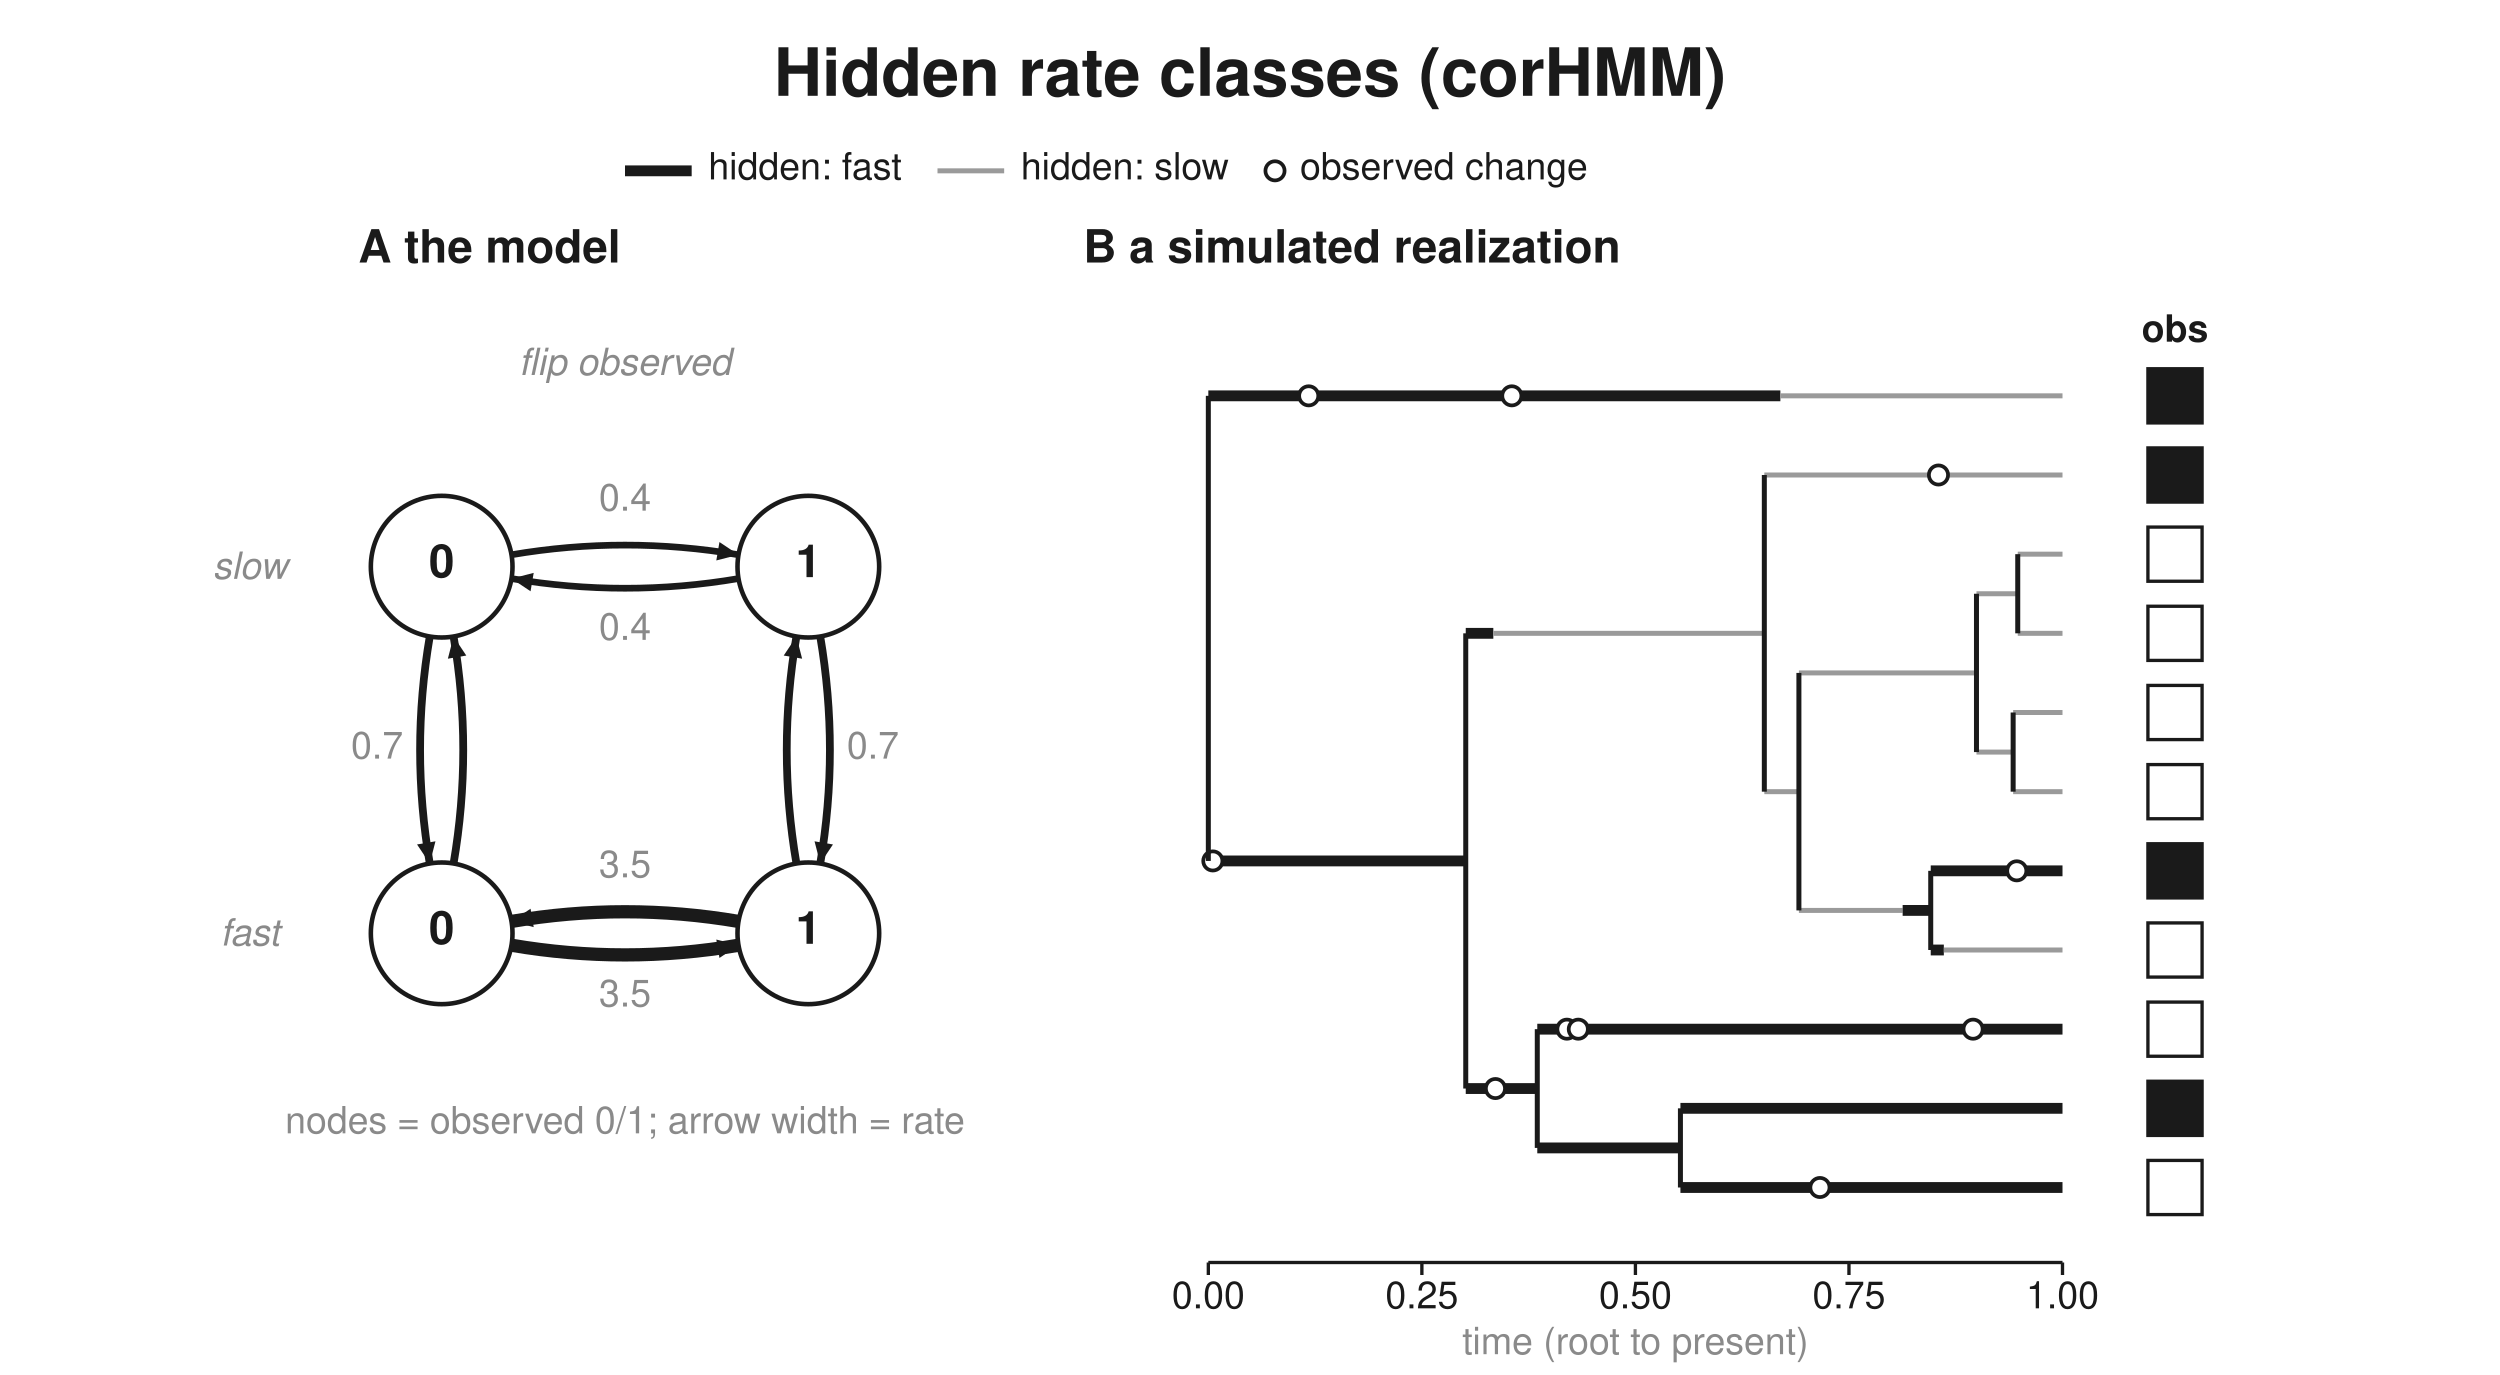
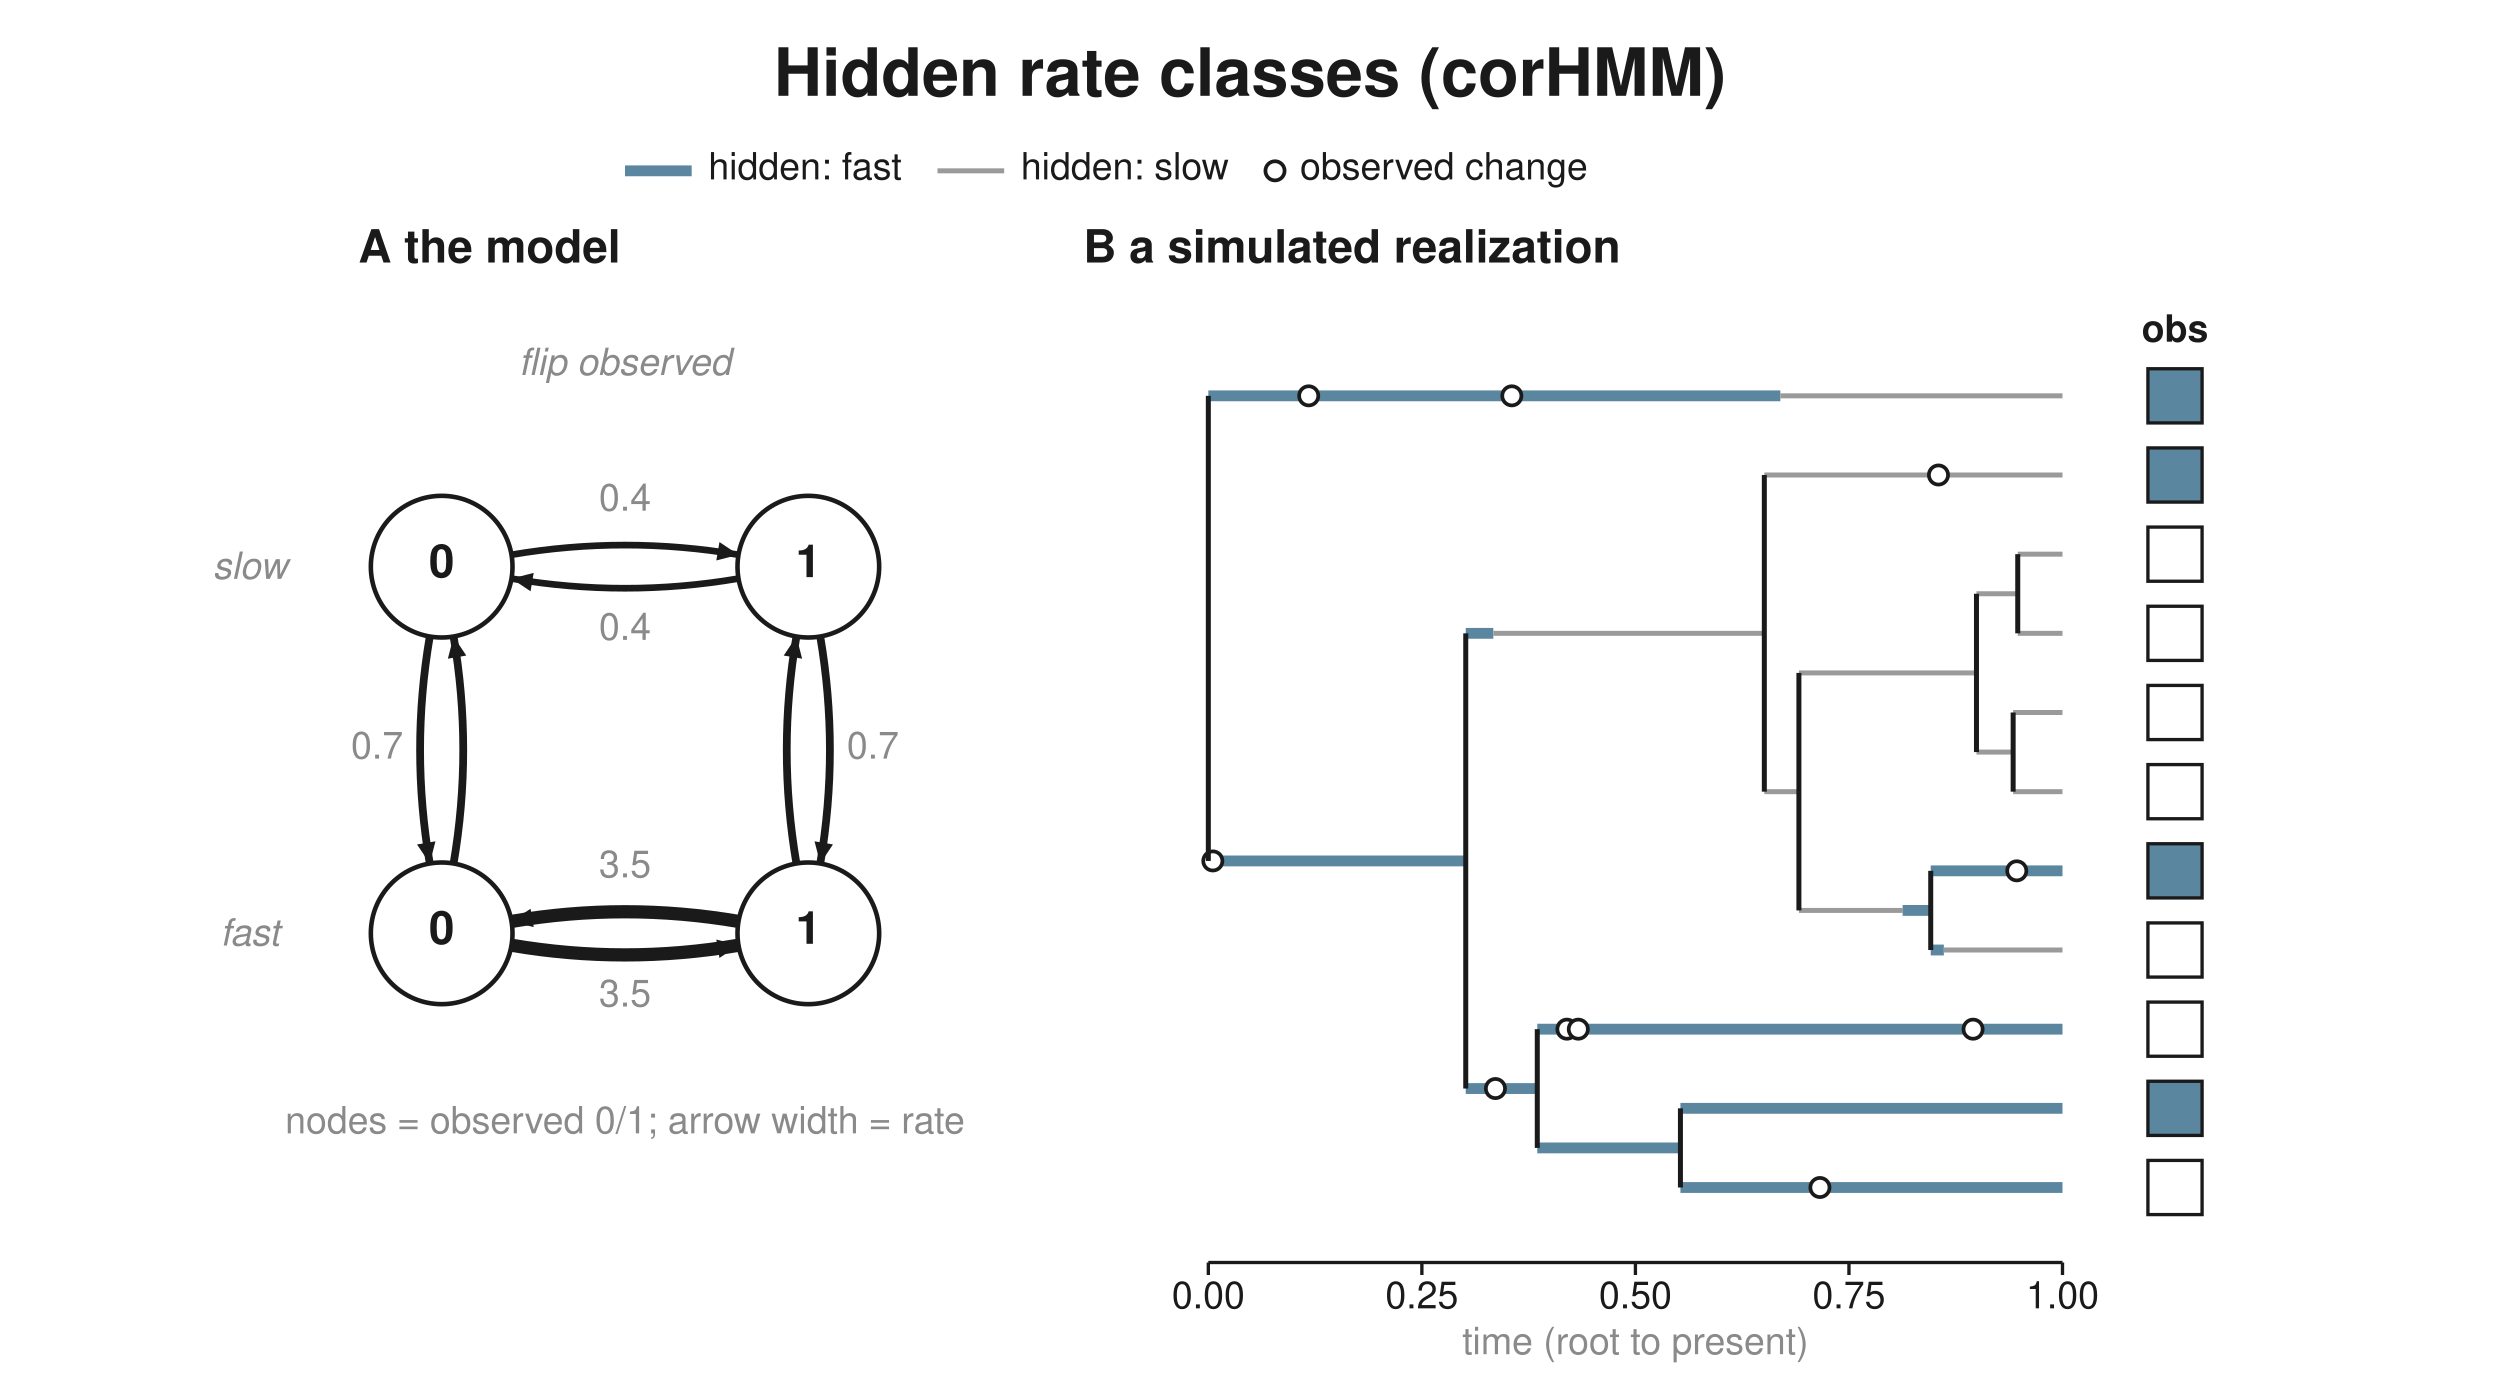
<svg xmlns="http://www.w3.org/2000/svg" width="1200" height="660" viewBox="0 0 1200 660">
  <defs>
</defs>
  <rect x="0" y="0" width="1200" height="660" fill="white" />
  <text x="600.0" y="46" font-size="32" font-family="Helvetica" text-anchor="middle" font-weight="bold" fill="#1a1a1a">Hidden rate classes (corHMM)</text>
-   <path d="M300.0,82 L332.0,82" stroke="#1a1a1a" stroke-width="5.2" />
+   <path d="M300.0,82 L332.0,82" stroke="#5a86a0" stroke-width="5.2" />
  <text x="340.0" y="82" font-size="18" font-family="Helvetica" text-anchor="start" dominant-baseline="central" fill="#1a1a1a">hidden: fast</text>
  <path d="M450.0,82 L482.0,82" stroke="#9a9a9a" stroke-width="2.4" />
  <text x="490.0" y="82" font-size="18" font-family="Helvetica" text-anchor="start" dominant-baseline="central" fill="#1a1a1a">hidden: slow</text>
  <circle cx="612.0" cy="82" r="4.6" fill="white" stroke="#1a1a1a" stroke-width="1.8" />
  <text x="624.0" y="82" font-size="18" font-family="Helvetica" text-anchor="start" dominant-baseline="central" fill="#1a1a1a">observed change</text>
  <text x="172" y="126" font-size="22" font-family="Helvetica" text-anchor="start" fill="#1a1a1a" font-weight="bold">A   the model</text>
  <path d="M245.517,266.287 Q300.0,257.0,354.483,266.287" fill="none" stroke="#1a1a1a" stroke-width="3.21" stroke-linecap="round" />
  <path d="M354.483,266.287 L343.829,269.021 L345.336,260.178 Z" fill="#1a1a1a" />
  <text x="300.0" y="241.0" font-size="18" font-family="Helvetica" text-anchor="middle" dominant-baseline="central" fill="#8a8a8a">0.4</text>
  <path d="M354.483,277.713 Q300.0,287.0,245.517,277.713" fill="none" stroke="#1a1a1a" stroke-width="3.21" stroke-linecap="round" />
  <path d="M245.517,277.713 L256.171,274.979 L254.664,283.822 Z" fill="#1a1a1a" />
  <text x="300.0" y="303.0" font-size="18" font-family="Helvetica" text-anchor="middle" dominant-baseline="central" fill="#8a8a8a">0.4</text>
  <path d="M245.517,453.713 Q300.0,463.0,354.483,453.713" fill="none" stroke="#1a1a1a" stroke-width="6.362" stroke-linecap="round" />
  <path d="M354.483,453.713 L345.336,459.822 L343.829,450.979 Z" fill="#1a1a1a" />
  <text x="300.0" y="479.0" font-size="18" font-family="Helvetica" text-anchor="middle" dominant-baseline="central" fill="#8a8a8a">3.5</text>
  <path d="M354.483,442.287 Q300.0,433.0,245.517,442.287" fill="none" stroke="#1a1a1a" stroke-width="6.362" stroke-linecap="round" />
  <path d="M245.517,442.287 L254.664,436.178 L256.171,445.021 Z" fill="#1a1a1a" />
  <text x="300.0" y="417.0" font-size="18" font-family="Helvetica" text-anchor="middle" dominant-baseline="central" fill="#8a8a8a">3.5</text>
  <path d="M206.287,305.517 Q197.0,360.0,206.287,414.483" fill="none" stroke="#1a1a1a" stroke-width="3.73" stroke-linecap="round" />
  <path d="M206.287,414.483 L200.178,405.336 L209.021,403.829 Z" fill="#1a1a1a" />
  <text x="181.0" y="360.0" font-size="18" font-family="Helvetica" text-anchor="middle" dominant-baseline="central" fill="#8a8a8a">0.7</text>
  <path d="M217.713,414.483 Q227.0,360.0,217.713,305.517" fill="none" stroke="#1a1a1a" stroke-width="3.73" stroke-linecap="round" />
  <path d="M217.713,305.517 L223.822,314.664 L214.979,316.171 Z" fill="#1a1a1a" />
  <path d="M393.713,305.517 Q403.0,360.0,393.713,414.483" fill="none" stroke="#1a1a1a" stroke-width="3.73" stroke-linecap="round" />
  <path d="M393.713,414.483 L390.979,403.829 L399.822,405.336 Z" fill="#1a1a1a" />
  <text x="419.0" y="360.0" font-size="18" font-family="Helvetica" text-anchor="middle" dominant-baseline="central" fill="#8a8a8a">0.7</text>
  <path d="M382.287,414.483 Q373.0,360.0,382.287,305.517" fill="none" stroke="#1a1a1a" stroke-width="3.73" stroke-linecap="round" />
  <path d="M382.287,305.517 L385.021,316.171 L376.178,314.664 Z" fill="#1a1a1a" />
  <circle cx="212" cy="272" r="34" fill="white" stroke="#1a1a1a" stroke-width="2.2" />
  <text x="212" y="272" font-size="22" font-family="Helvetica" text-anchor="middle" dominant-baseline="central" fill="#1a1a1a" font-weight="bold">0</text>
  <circle cx="388" cy="272" r="34" fill="white" stroke="#1a1a1a" stroke-width="2.2" />
  <text x="388" y="272" font-size="22" font-family="Helvetica" text-anchor="middle" dominant-baseline="central" fill="#1a1a1a" font-weight="bold">1</text>
  <circle cx="212" cy="448" r="34" fill="white" stroke="#1a1a1a" stroke-width="2.2" />
  <text x="212" y="448" font-size="22" font-family="Helvetica" text-anchor="middle" dominant-baseline="central" fill="#1a1a1a" font-weight="bold">0</text>
  <circle cx="388" cy="448" r="34" fill="white" stroke="#1a1a1a" stroke-width="2.2" />
  <text x="388" y="448" font-size="22" font-family="Helvetica" text-anchor="middle" dominant-baseline="central" fill="#1a1a1a" font-weight="bold">1</text>
  <text x="120" y="272" font-size="18" font-family="Helvetica" text-anchor="middle" dominant-baseline="central" fill="#8a8a8a" font-style="italic">slow</text>
  <text x="120" y="448" font-size="18" font-family="Helvetica" text-anchor="middle" dominant-baseline="central" fill="#8a8a8a" font-style="italic">fast</text>
  <text x="300.0" y="180" font-size="18" font-family="Helvetica" text-anchor="middle" fill="#8a8a8a" font-style="italic">flip observed</text>
  <text x="300.0" y="544" font-size="18" font-family="Helvetica" text-anchor="middle" fill="#8a8a8a">nodes = observed 0/1;  arrow width = rate</text>
  <text x="520" y="126" font-size="22" font-family="Helvetica" text-anchor="start" fill="#1a1a1a" font-weight="bold">B   a simulated realization</text>
-   <path d="M580.0,190.0 L854.576,190.0" stroke="#1a1a1a" stroke-width="5.2" stroke-linecap="butt" />
+   <path d="M580.0,190.0 L854.576,190.0" stroke="#5a86a0" stroke-width="5.2" stroke-linecap="butt" />
  <path d="M854.576,190.0 L990.0,190.0" stroke="#9a9a9a" stroke-width="2.4" stroke-linecap="butt" />
  <circle cx="628.184" cy="190.0" r="4.6" fill="white" stroke="#1a1a1a" stroke-width="1.8" />
  <circle cx="725.679" cy="190.0" r="4.6" fill="white" stroke="#1a1a1a" stroke-width="1.8" />
-   <path d="M580.0,413.25 L703.558,413.25" stroke="#1a1a1a" stroke-width="5.2" stroke-linecap="butt" />
+   <path d="M580.0,413.25 L703.558,413.25" stroke="#5a86a0" stroke-width="5.2" stroke-linecap="butt" />
  <circle cx="582.159" cy="413.25" r="4.6" fill="white" stroke="#1a1a1a" stroke-width="1.8" />
-   <path d="M703.558,304.0 L716.795,304.0" stroke="#1a1a1a" stroke-width="5.2" stroke-linecap="butt" />
+   <path d="M703.558,304.0 L716.795,304.0" stroke="#5a86a0" stroke-width="5.2" stroke-linecap="butt" />
  <path d="M716.795,304.0 L846.874,304.0" stroke="#9a9a9a" stroke-width="2.4" stroke-linecap="butt" />
-   <path d="M703.558,522.5 L737.894,522.5" stroke="#1a1a1a" stroke-width="5.2" stroke-linecap="butt" />
+   <path d="M703.558,522.5 L737.894,522.5" stroke="#5a86a0" stroke-width="5.2" stroke-linecap="butt" />
  <circle cx="717.81" cy="522.5" r="4.6" fill="white" stroke="#1a1a1a" stroke-width="1.8" />
  <path d="M846.874,228.0 L990.0,228.0" stroke="#9a9a9a" stroke-width="2.4" stroke-linecap="butt" />
  <circle cx="930.466" cy="228.0" r="4.6" fill="white" stroke="#1a1a1a" stroke-width="1.8" />
  <path d="M846.874,380.0 L863.474,380.0" stroke="#9a9a9a" stroke-width="2.4" stroke-linecap="butt" />
-   <path d="M737.894,494.0 L990.0,494.0" stroke="#1a1a1a" stroke-width="5.2" stroke-linecap="butt" />
+   <path d="M737.894,494.0 L990.0,494.0" stroke="#5a86a0" stroke-width="5.2" stroke-linecap="butt" />
  <circle cx="752.122" cy="494.0" r="4.6" fill="white" stroke="#1a1a1a" stroke-width="1.8" />
  <circle cx="757.577" cy="494.0" r="4.6" fill="white" stroke="#1a1a1a" stroke-width="1.8" />
  <circle cx="947.077" cy="494.0" r="4.6" fill="white" stroke="#1a1a1a" stroke-width="1.8" />
-   <path d="M737.894,551.0 L806.604,551.0" stroke="#1a1a1a" stroke-width="5.2" stroke-linecap="butt" />
+   <path d="M737.894,551.0 L806.604,551.0" stroke="#5a86a0" stroke-width="5.2" stroke-linecap="butt" />
  <path d="M863.474,323.0 L948.706,323.0" stroke="#9a9a9a" stroke-width="2.4" stroke-linecap="butt" />
  <path d="M863.474,437.0 L913.272,437.0" stroke="#9a9a9a" stroke-width="2.4" stroke-linecap="butt" />
-   <path d="M913.272,437.0 L926.751,437.0" stroke="#1a1a1a" stroke-width="5.2" stroke-linecap="butt" />
-   <path d="M806.604,532.0 L990.0,532.0" stroke="#1a1a1a" stroke-width="5.2" stroke-linecap="butt" />
-   <path d="M806.604,570.0 L990.0,570.0" stroke="#1a1a1a" stroke-width="5.2" stroke-linecap="butt" />
+   <path d="M913.272,437.0 L926.751,437.0" stroke="#5a86a0" stroke-width="5.2" stroke-linecap="butt" />
+   <path d="M806.604,532.0 L990.0,532.0" stroke="#5a86a0" stroke-width="5.2" stroke-linecap="butt" />
+   <path d="M806.604,570.0 L990.0,570.0" stroke="#5a86a0" stroke-width="5.2" stroke-linecap="butt" />
  <circle cx="873.569" cy="570.0" r="4.6" fill="white" stroke="#1a1a1a" stroke-width="1.8" />
  <path d="M948.706,285.0 L968.518,285.0" stroke="#9a9a9a" stroke-width="2.4" stroke-linecap="butt" />
  <path d="M948.706,361.0 L966.31,361.0" stroke="#9a9a9a" stroke-width="2.4" stroke-linecap="butt" />
-   <path d="M926.751,418.0 L990.0,418.0" stroke="#1a1a1a" stroke-width="5.2" stroke-linecap="butt" />
+   <path d="M926.751,418.0 L990.0,418.0" stroke="#5a86a0" stroke-width="5.2" stroke-linecap="butt" />
  <circle cx="968.053" cy="418.0" r="4.6" fill="white" stroke="#1a1a1a" stroke-width="1.8" />
-   <path d="M926.751,456.0 L933.043,456.0" stroke="#1a1a1a" stroke-width="5.2" stroke-linecap="butt" />
+   <path d="M926.751,456.0 L933.043,456.0" stroke="#5a86a0" stroke-width="5.2" stroke-linecap="butt" />
  <path d="M933.043,456.0 L990.0,456.0" stroke="#9a9a9a" stroke-width="2.4" stroke-linecap="butt" />
  <path d="M968.518,266.0 L990.0,266.0" stroke="#9a9a9a" stroke-width="2.4" stroke-linecap="butt" />
  <path d="M968.518,304.0 L990.0,304.0" stroke="#9a9a9a" stroke-width="2.4" stroke-linecap="butt" />
  <path d="M966.31,342.0 L990.0,342.0" stroke="#9a9a9a" stroke-width="2.4" stroke-linecap="butt" />
  <path d="M966.31,380.0 L990.0,380.0" stroke="#9a9a9a" stroke-width="2.4" stroke-linecap="butt" />
  <path d="M968.518,266.0 L968.518,304.0" stroke="#1a1a1a" stroke-width="2.4" />
  <path d="M966.31,342.0 L966.31,380.0" stroke="#1a1a1a" stroke-width="2.4" />
  <path d="M948.706,285.0 L948.706,361.0" stroke="#1a1a1a" stroke-width="2.4" />
  <path d="M926.751,418.0 L926.751,456.0" stroke="#1a1a1a" stroke-width="2.4" />
  <path d="M863.474,323.0 L863.474,437.0" stroke="#1a1a1a" stroke-width="2.4" />
  <path d="M846.874,228.0 L846.874,380.0" stroke="#1a1a1a" stroke-width="2.4" />
  <path d="M806.604,532.0 L806.604,570.0" stroke="#1a1a1a" stroke-width="2.4" />
  <path d="M737.894,494.0 L737.894,551.0" stroke="#1a1a1a" stroke-width="2.4" />
  <path d="M703.558,304.0 L703.558,522.5" stroke="#1a1a1a" stroke-width="2.4" />
  <path d="M580.0,190.0 L580.0,413.25" stroke="#1a1a1a" stroke-width="2.4" />
  <text x="1044" y="164" font-size="18" font-family="Helvetica" text-anchor="middle" fill="#1a1a1a" font-weight="bold">obs</text>
-   <rect x="1031" y="177.0" width="26" height="26" fill="#1a1a1a" stroke="#1a1a1a" stroke-width="1.6" />
-   <rect x="1031" y="215.0" width="26" height="26" fill="#1a1a1a" stroke="#1a1a1a" stroke-width="1.6" />
+   <rect x="1031" y="177.0" width="26" height="26" fill="#5a86a0" stroke="#1a1a1a" stroke-width="1.6" />
+   <rect x="1031" y="215.0" width="26" height="26" fill="#5a86a0" stroke="#1a1a1a" stroke-width="1.6" />
  <rect x="1031" y="253.0" width="26" height="26" fill="white" stroke="#1a1a1a" stroke-width="1.6" />
  <rect x="1031" y="291.0" width="26" height="26" fill="white" stroke="#1a1a1a" stroke-width="1.6" />
  <rect x="1031" y="329.0" width="26" height="26" fill="white" stroke="#1a1a1a" stroke-width="1.6" />
  <rect x="1031" y="367.0" width="26" height="26" fill="white" stroke="#1a1a1a" stroke-width="1.6" />
-   <rect x="1031" y="405.0" width="26" height="26" fill="#1a1a1a" stroke="#1a1a1a" stroke-width="1.6" />
+   <rect x="1031" y="405.0" width="26" height="26" fill="#5a86a0" stroke="#1a1a1a" stroke-width="1.6" />
  <rect x="1031" y="443.0" width="26" height="26" fill="white" stroke="#1a1a1a" stroke-width="1.6" />
  <rect x="1031" y="481.0" width="26" height="26" fill="white" stroke="#1a1a1a" stroke-width="1.6" />
-   <rect x="1031" y="519.0" width="26" height="26" fill="#1a1a1a" stroke="#1a1a1a" stroke-width="1.6" />
+   <rect x="1031" y="519.0" width="26" height="26" fill="#5a86a0" stroke="#1a1a1a" stroke-width="1.6" />
  <rect x="1031" y="557.0" width="26" height="26" fill="white" stroke="#1a1a1a" stroke-width="1.6" />
  <path d="M580.0,606 L990.0,606" stroke="#1a1a1a" stroke-width="1.6" />
  <path d="M580.0,606 L580.0,612" stroke="#1a1a1a" stroke-width="1.6" />
  <text x="580.0" y="628" font-size="18" font-family="Helvetica" text-anchor="middle" fill="#1a1a1a">0.00</text>
  <path d="M682.5,606 L682.5,612" stroke="#1a1a1a" stroke-width="1.6" />
  <text x="682.5" y="628" font-size="18" font-family="Helvetica" text-anchor="middle" fill="#1a1a1a">0.25</text>
  <path d="M785.0,606 L785.0,612" stroke="#1a1a1a" stroke-width="1.6" />
  <text x="785.0" y="628" font-size="18" font-family="Helvetica" text-anchor="middle" fill="#1a1a1a">0.50</text>
  <path d="M887.5,606 L887.5,612" stroke="#1a1a1a" stroke-width="1.6" />
  <text x="887.5" y="628" font-size="18" font-family="Helvetica" text-anchor="middle" fill="#1a1a1a">0.75</text>
  <path d="M990.0,606 L990.0,612" stroke="#1a1a1a" stroke-width="1.6" />
  <text x="990.0" y="628" font-size="18" font-family="Helvetica" text-anchor="middle" fill="#1a1a1a">1.00</text>
  <text x="785.0" y="650" font-size="18" font-family="Helvetica" text-anchor="middle" fill="#8a8a8a">time (root to present)</text>
</svg>
